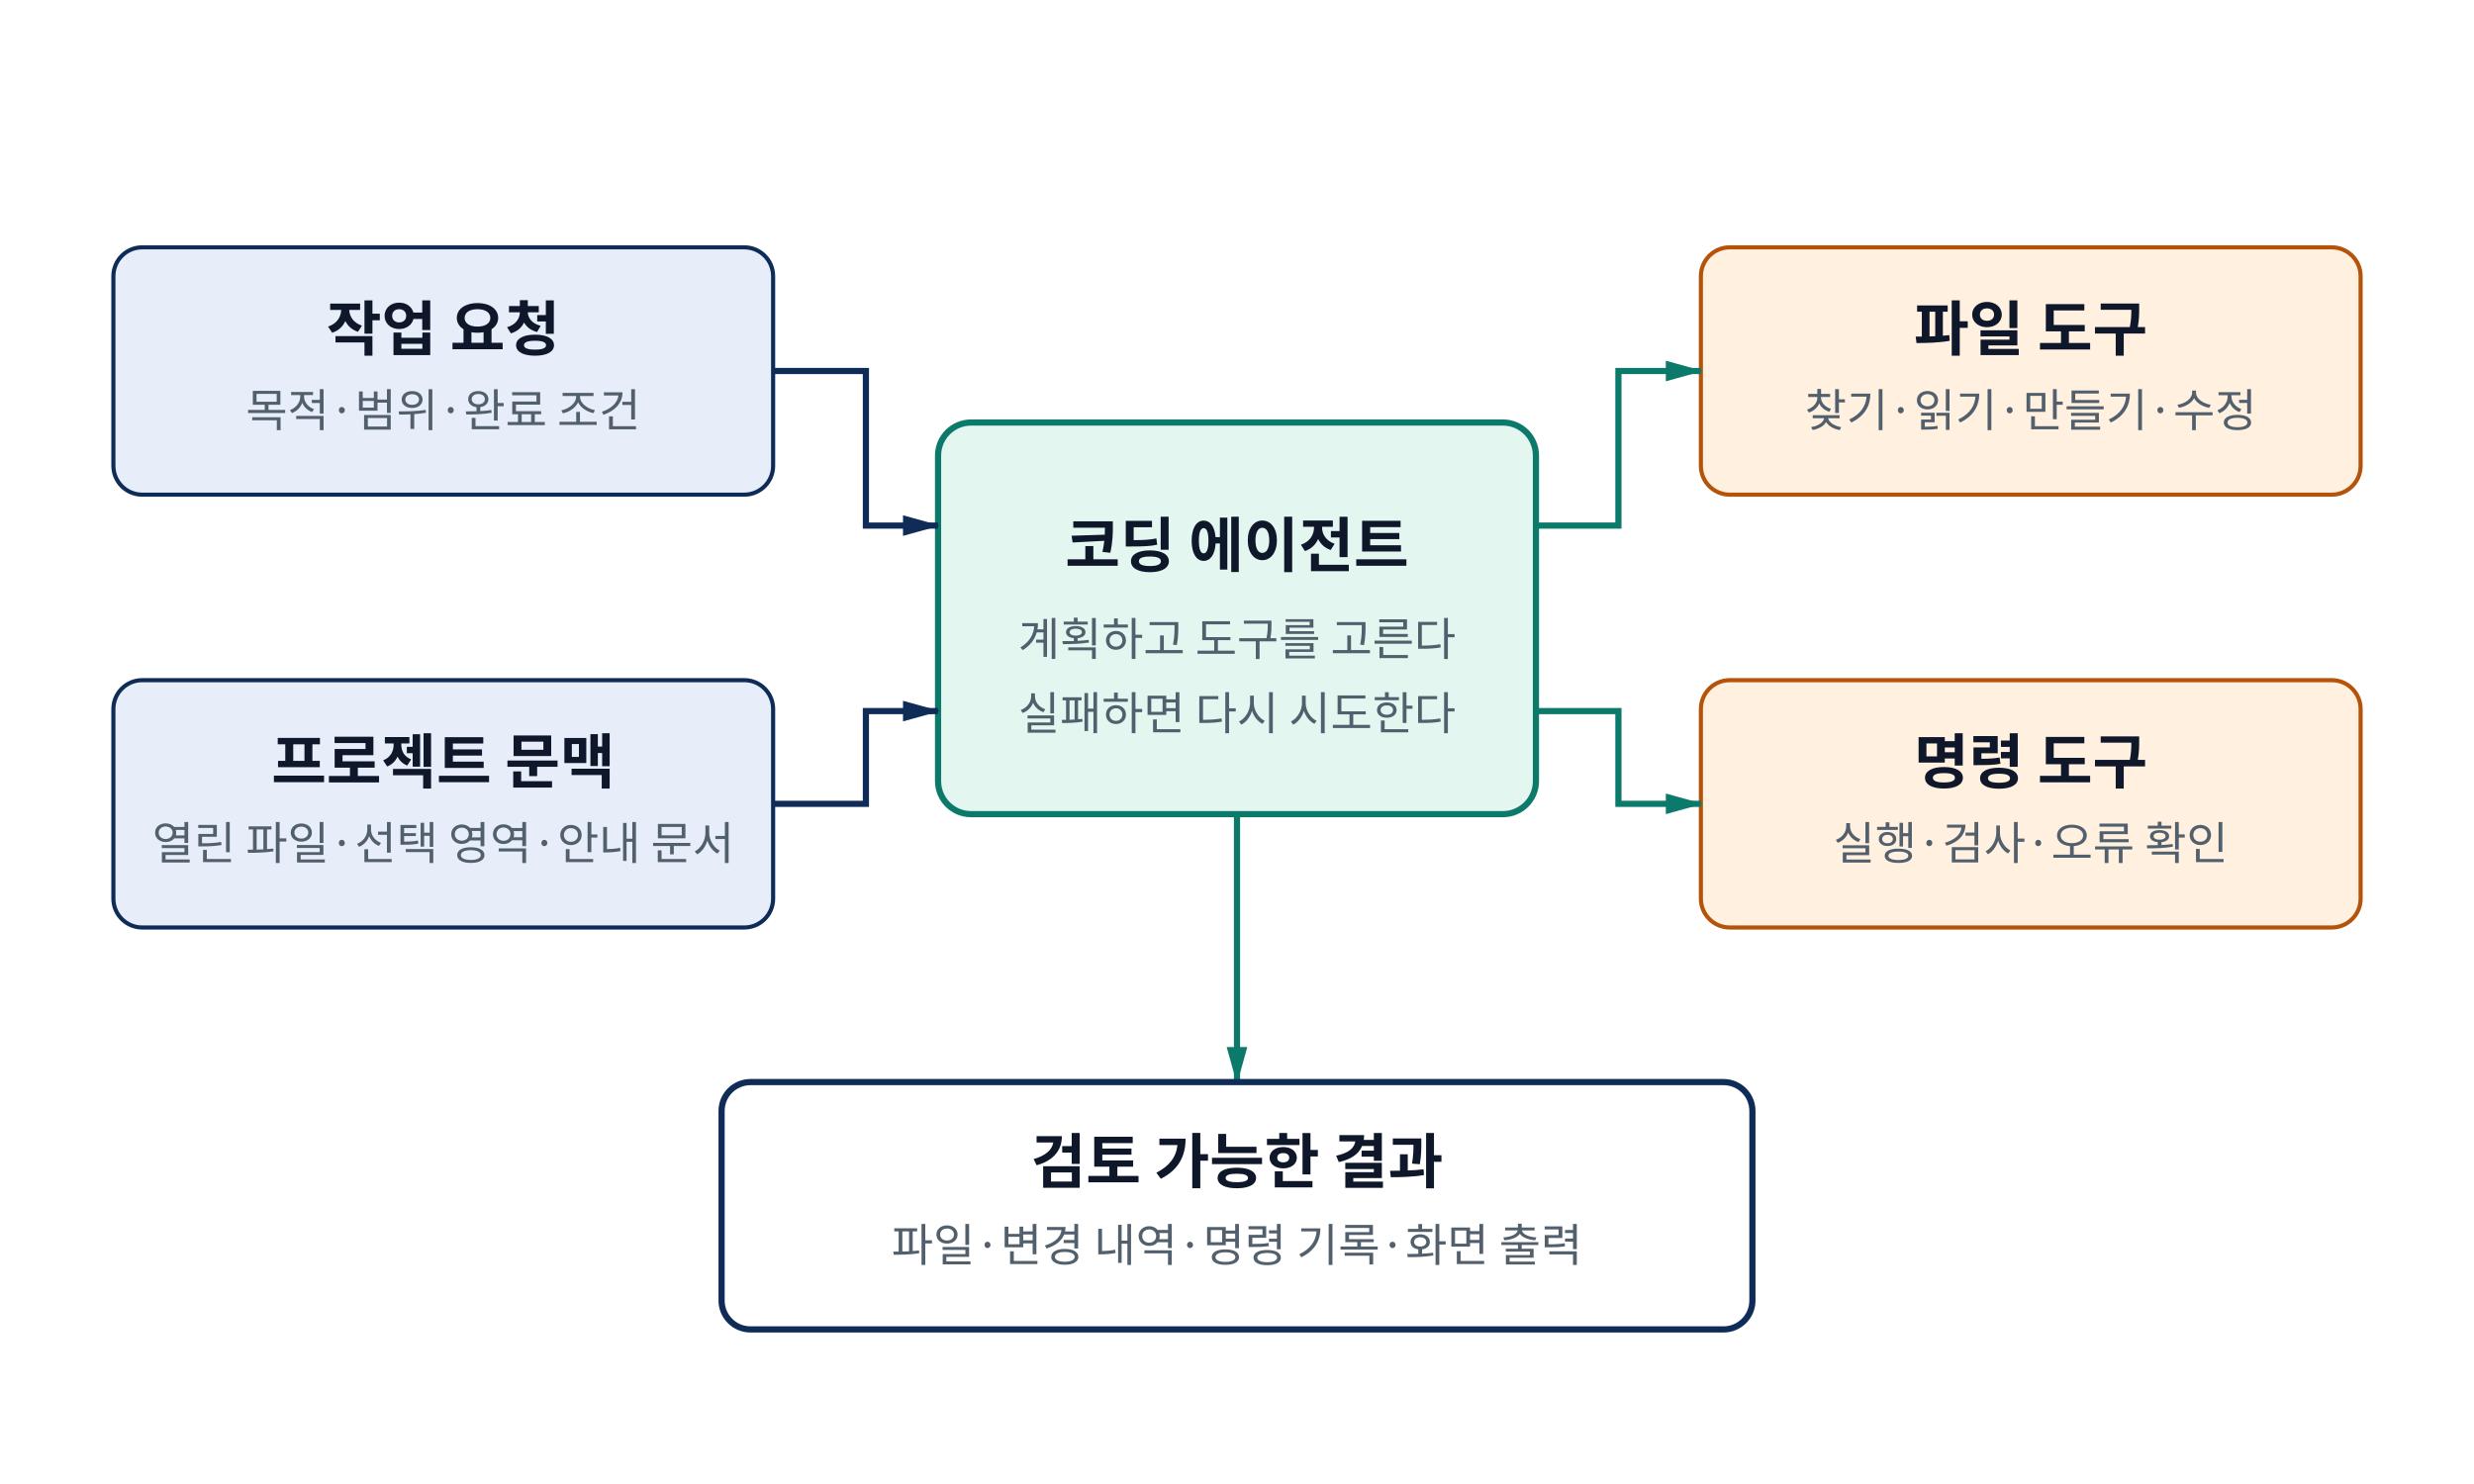
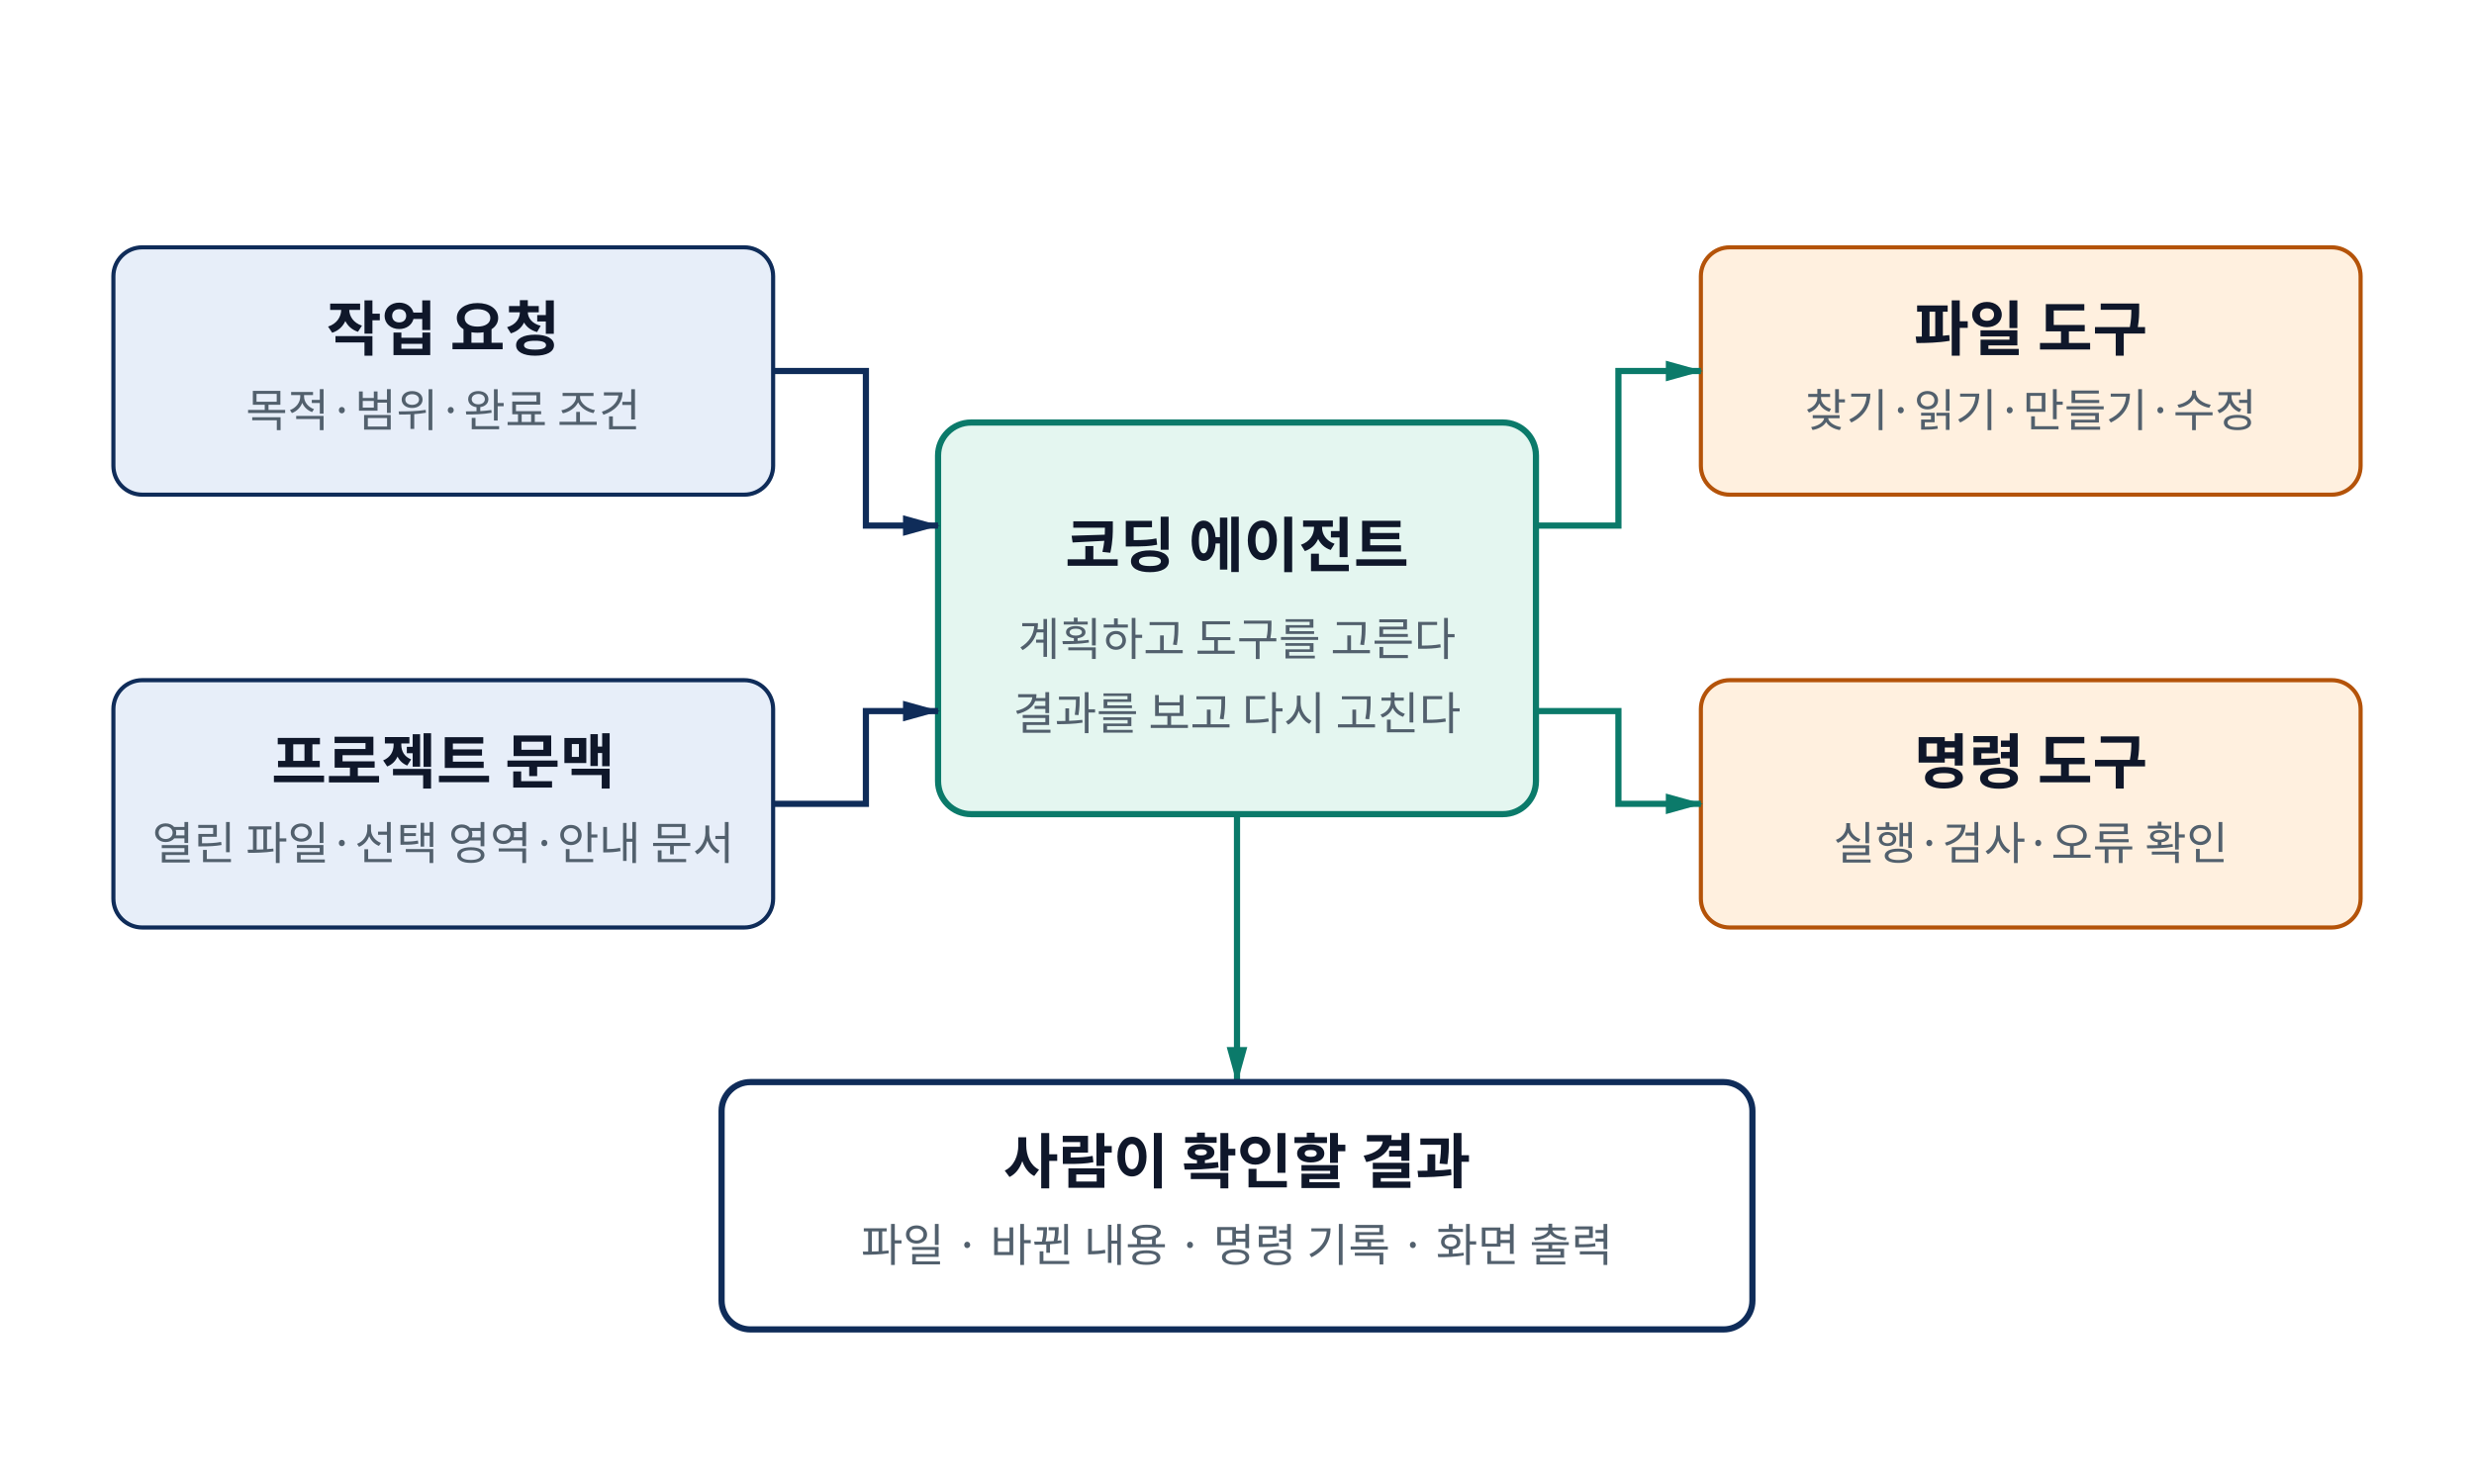
<svg xmlns="http://www.w3.org/2000/svg" viewBox="0 0 1200 720" role="img" aria-labelledby="title desc">
  <defs>
    <marker id="arrow" markerUnits="userSpaceOnUse" viewBox="0 0 18 10" refX="17" refY="5" markerWidth="18" markerHeight="10" orient="auto">
      <path d="M0 0L18 5L0 10Z" fill="context-stroke" />
    </marker>
    <style>
      text{font-family:"Noto Sans CJK KR","Noto Sans KR",sans-serif;fill:#0F172A;font-weight:400}
      .label{font-size:29px;font-weight:700}
      .small{font-size:22px;fill:#52606D}
      .input{fill:#E7EEF9;stroke:#0F2C59;stroke-width:2}
      .agent{fill:#E4F6F0;stroke:#0B7A6A;stroke-width:3}
      .tool{fill:#FFF0DF;stroke:#B45309;stroke-width:2}
      .result{fill:#FFFFFF;stroke:#0F2C59;stroke-width:3}
      .in{fill:none;stroke:#0F2C59;stroke-width:3;marker-end:url(#arrow)}
      .out{fill:none;stroke:#0B7A6A;stroke-width:3;marker-end:url(#arrow)}
    </style>
  </defs>
  <rect width="1200" height="720" fill="#FFFFFF" />
  <rect class="input" x="55" y="120" width="320" height="120" rx="14" />
  <text class="label" x="215" y="170" text-anchor="middle">작업 요청</text>
  <text class="small" x="215" y="207" text-anchor="middle">목적·범위·완료 조건</text>
  <rect class="input" x="55" y="330" width="320" height="120" rx="14" />
  <text class="label" x="215" y="380" text-anchor="middle">프로젝트 문맥</text>
  <text class="small" x="215" y="417" text-anchor="middle">열린 파일·선택 영역·안내 문서</text>
  <rect class="agent" x="455" y="205" width="290" height="190" rx="16" />
  <text class="label" x="600" y="275" text-anchor="middle">코딩 에이전트</text>
  <text class="small" x="600" y="318" text-anchor="middle">계획하고 도구를 고른다</text>
-   <text class="small" x="600" y="354" text-anchor="middle">실패하면 다시 시도한다</text>
+   <text class="small" x="600" y="354" text-anchor="middle">결과를 보고 다시 고친다</text>
  <rect class="tool" x="825" y="120" width="320" height="120" rx="14" />
  <text class="label" x="985" y="170" text-anchor="middle">파일 도구</text>
  <text class="small" x="985" y="207" text-anchor="middle">찾기·읽기·만들기·수정</text>
  <rect class="tool" x="825" y="330" width="320" height="120" rx="14" />
  <text class="label" x="985" y="380" text-anchor="middle">명령 도구</text>
  <text class="small" x="985" y="417" text-anchor="middle">실행·검사·오류 확인</text>
  <path class="in" d="M375 180H420V255H455" />
  <path class="in" d="M375 390H420V345H455" />
  <path class="out" d="M745 255H785V180H825" />
  <path class="out" d="M745 345H785V390H825" />
  <path class="out" d="M600 395V525" />
  <rect class="result" x="350" y="525" width="500" height="120" rx="14" />
-   <text class="label" x="600" y="574" text-anchor="middle">검토 가능한 결과</text>
-   <text class="small" x="600" y="612" text-anchor="middle">파일·변경 내역·명령 기록·화면 출력</text>
+   <text class="label" x="600" y="574" text-anchor="middle">사람이 확인할 결과</text>
+   <text class="small" x="600" y="612" text-anchor="middle">파일 · 바뀐 내용 · 명령 기록 · 화면 출력</text>
</svg>
